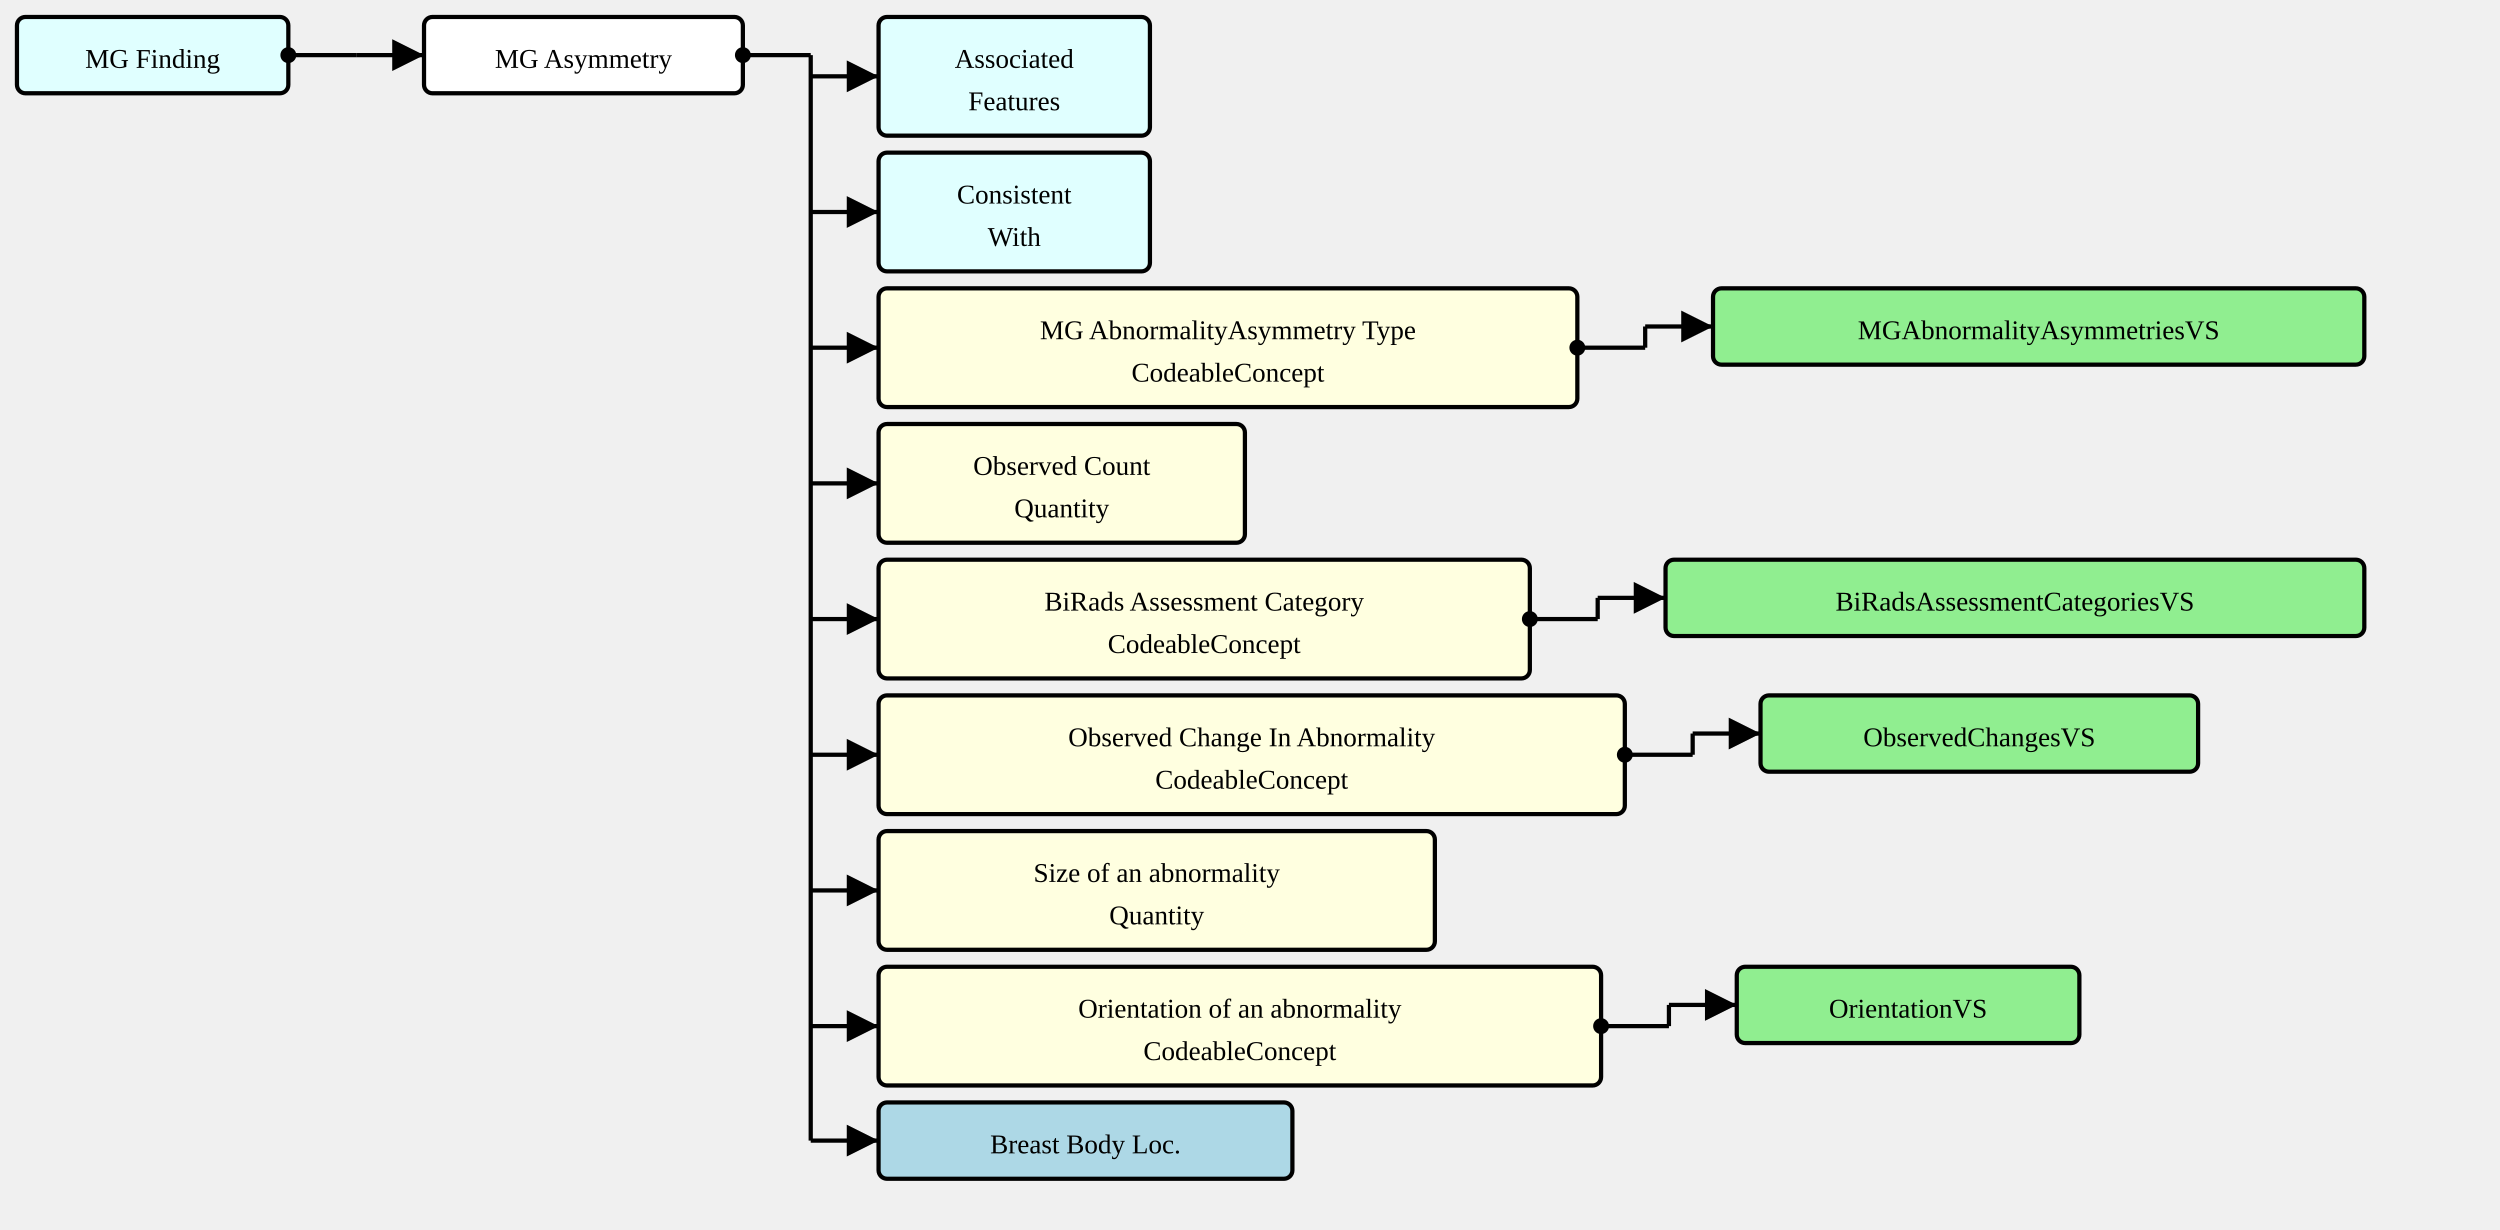
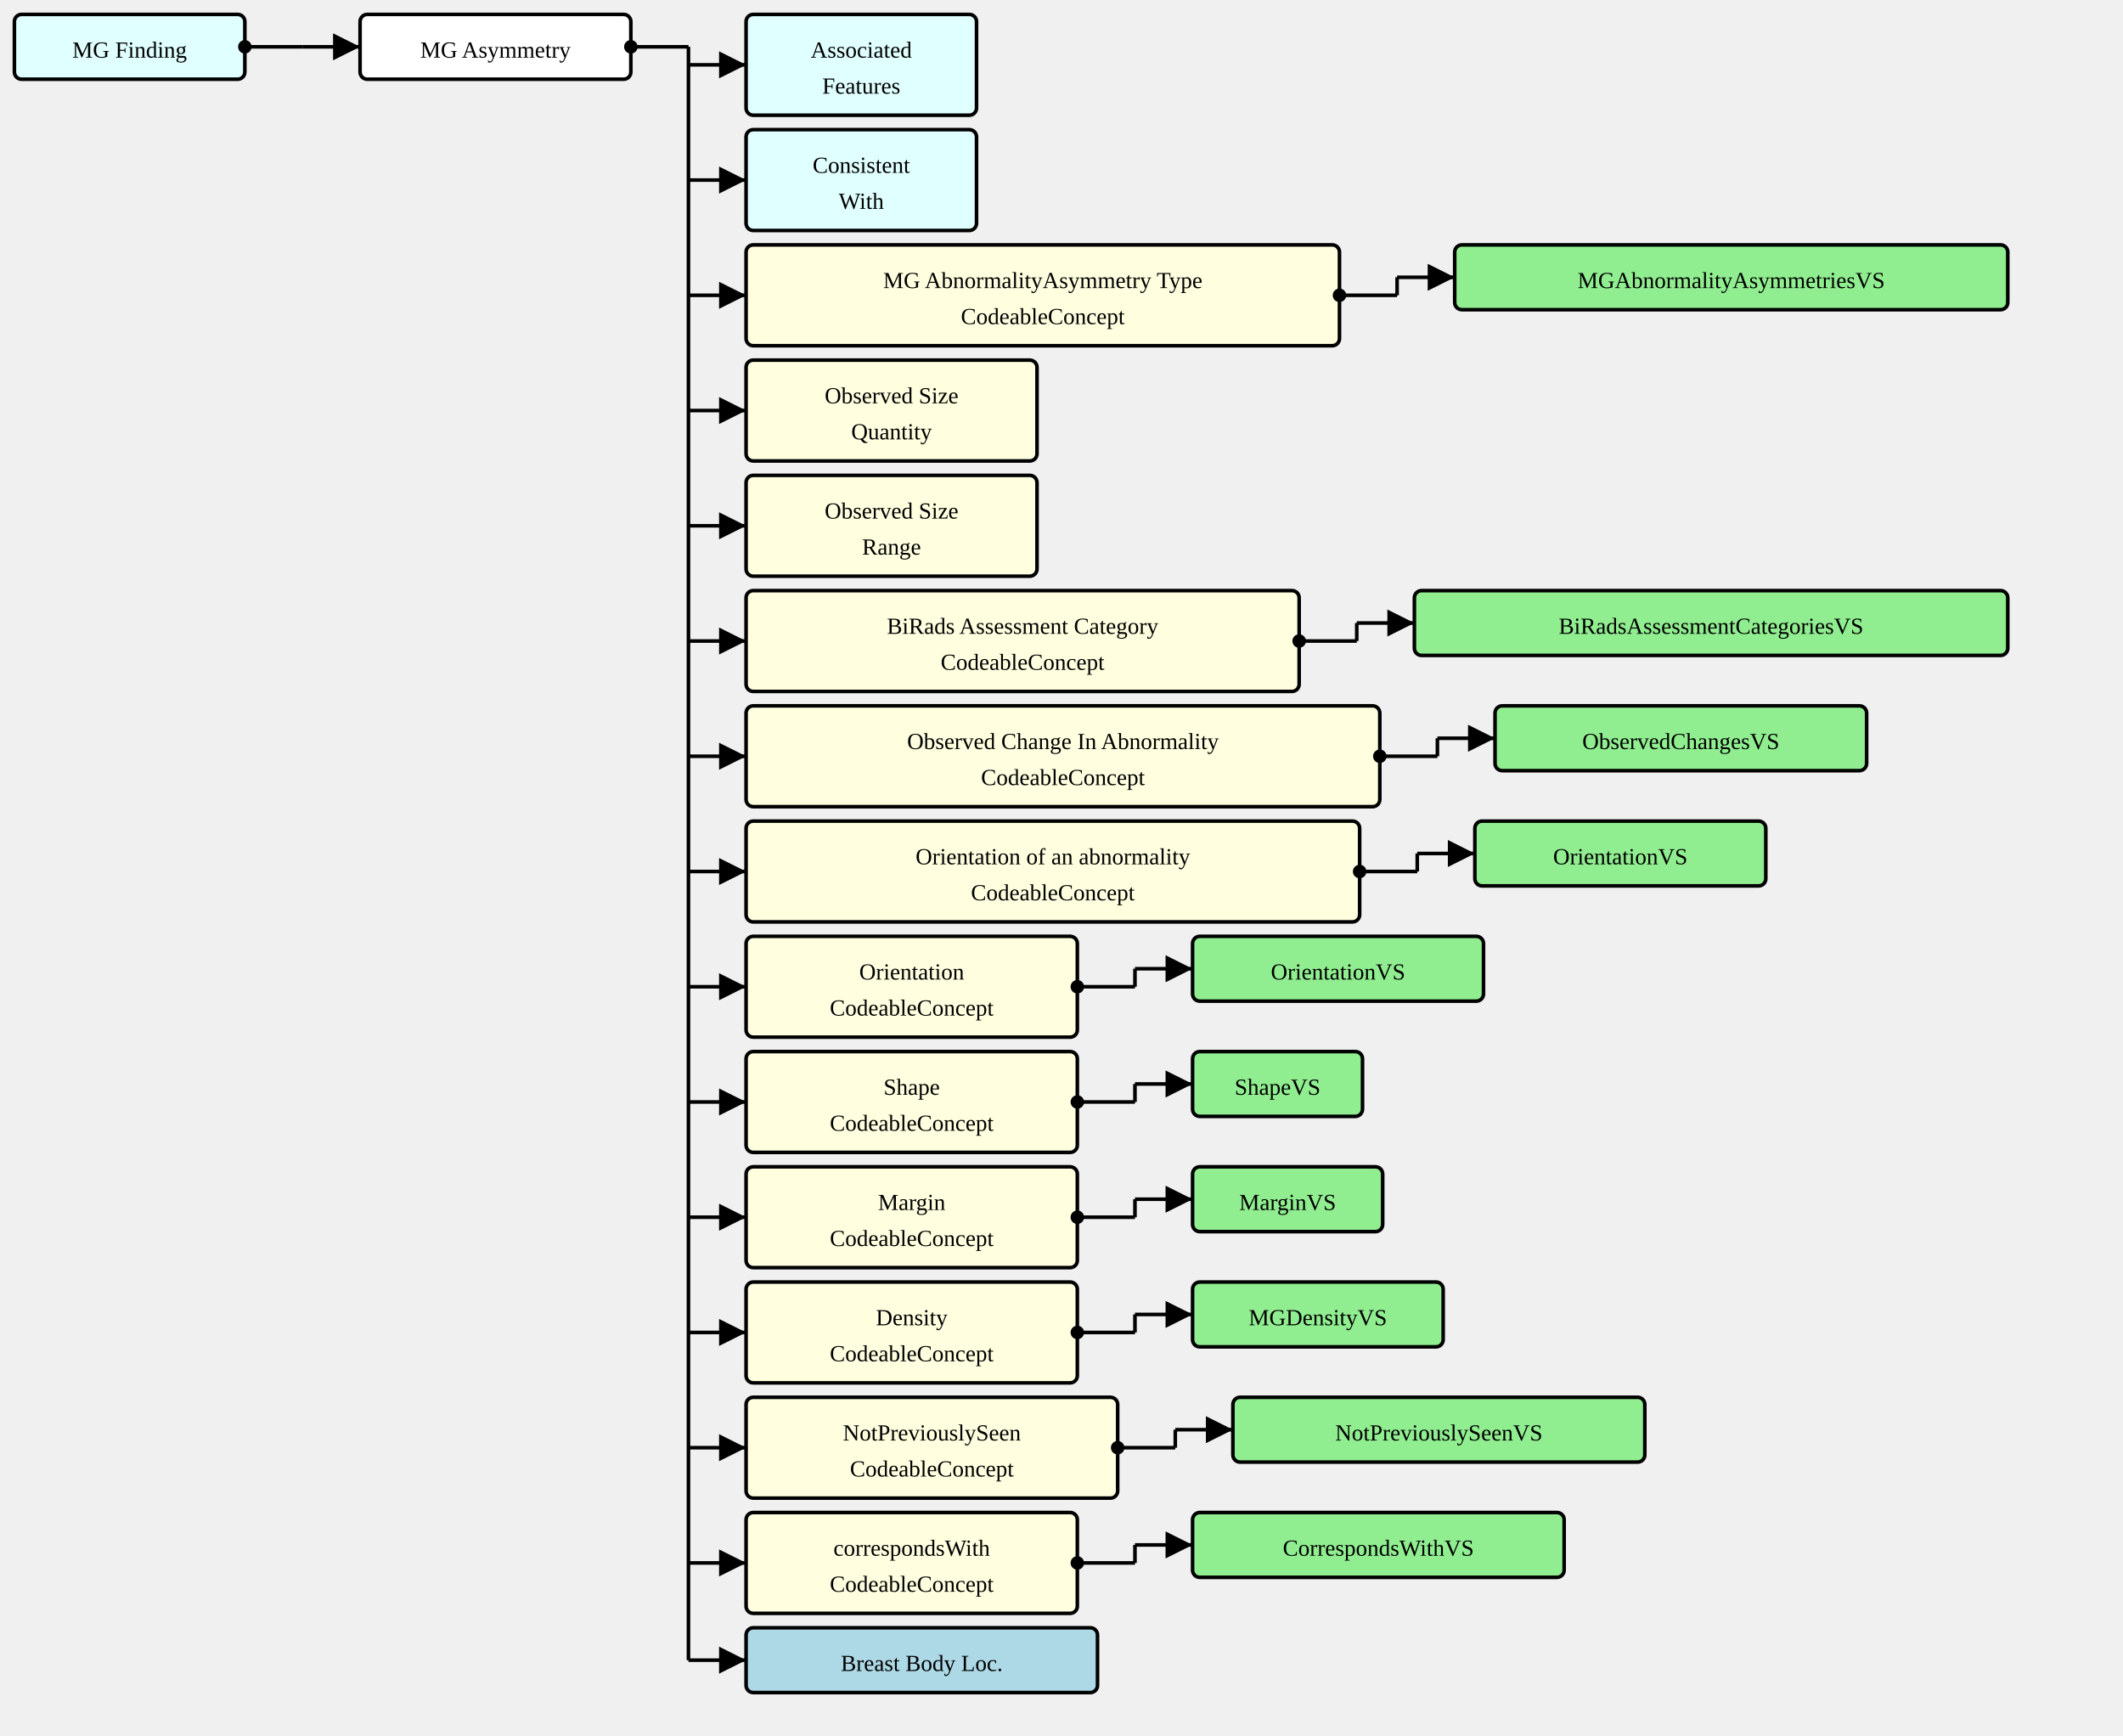
- <svg xmlns="http://www.w3.org/2000/svg" version="1.1" width="1105.5" height="543.75">
+ <svg xmlns="http://www.w3.org/2000/svg" version="1.1" width="1105.5" height="903.75">
  <defs>
    <marker id="arrowStart" markerWidth="3.75" markerHeight="3.75" markerUnits="px" refX="1.875" refY="1.875">
      <circle fill="Black" stroke-width="0" cx="1.875" cy="1.875" r="1.875" />
    </marker>
    <marker id="arrowEnd" markerWidth="7.5" markerHeight="7.5" markerUnits="px" refX="7.5" refY="3.75">
      <polygon fill="Black" stroke-width="0" points="0 0 7.5 3.75 0 7.5" />
    </marker>
  </defs>
  <g>
    <g transform="translate(7.5 7.5)">
      <rect fill="LightCyan" stroke="Black" stroke-width="1.875" x="0" y="0" width="120" height="33.75" rx="3.75" ry="3.75" />
      <a href="./StructureDefinition-MGFinding.html" target="_top">
        <text x="60" y="22.5" text-anchor="middle">MG Finding</text>
      </a>
    </g>
    <line stroke="Black" stroke-width="1.875" marker-end="url(#arrowEnd)" x1="157.5" y1="24.375" x2="187.5" y2="24.375" />
    <line stroke="Black" stroke-width="1.875" marker-start="url(#arrowStart)" x1="127.5" y1="24.375" x2="157.5" y2="24.375" />
    <line stroke="Black" stroke-width="1.875" x1="157.5" y1="24.375" x2="157.5" y2="24.375" />
  </g>
  <g>
    <g transform="translate(187.5 7.5)">
      <rect fill="White" stroke="Black" stroke-width="1.875" x="0" y="0" width="141" height="33.75" rx="3.75" ry="3.75" />
      <text x="70.5" y="22.5" text-anchor="middle">MG Asymmetry</text>
    </g>
    <line stroke="Black" stroke-width="1.875" marker-end="url(#arrowEnd)" x1="358.5" y1="33.75" x2="388.5" y2="33.75" />
    <line stroke="Black" stroke-width="1.875" marker-end="url(#arrowEnd)" x1="358.5" y1="93.75" x2="388.5" y2="93.75" />
    <line stroke="Black" stroke-width="1.875" marker-end="url(#arrowEnd)" x1="358.5" y1="153.75" x2="388.5" y2="153.75" />
    <line stroke="Black" stroke-width="1.875" marker-end="url(#arrowEnd)" x1="358.5" y1="213.75" x2="388.5" y2="213.75" />
    <line stroke="Black" stroke-width="1.875" marker-end="url(#arrowEnd)" x1="358.5" y1="273.75" x2="388.5" y2="273.75" />
    <line stroke="Black" stroke-width="1.875" marker-end="url(#arrowEnd)" x1="358.5" y1="333.75" x2="388.5" y2="333.75" />
    <line stroke="Black" stroke-width="1.875" marker-end="url(#arrowEnd)" x1="358.5" y1="393.75" x2="388.5" y2="393.75" />
    <line stroke="Black" stroke-width="1.875" marker-end="url(#arrowEnd)" x1="358.5" y1="453.75" x2="388.5" y2="453.75" />
-     <line stroke="Black" stroke-width="1.875" marker-end="url(#arrowEnd)" x1="358.5" y1="504.375" x2="388.5" y2="504.375" />
+     <line stroke="Black" stroke-width="1.875" marker-end="url(#arrowEnd)" x1="358.5" y1="513.75" x2="388.5" y2="513.75" />
+     <line stroke="Black" stroke-width="1.875" marker-end="url(#arrowEnd)" x1="358.5" y1="573.75" x2="388.5" y2="573.75" />
+     <line stroke="Black" stroke-width="1.875" marker-end="url(#arrowEnd)" x1="358.5" y1="633.75" x2="388.5" y2="633.75" />
+     <line stroke="Black" stroke-width="1.875" marker-end="url(#arrowEnd)" x1="358.5" y1="693.75" x2="388.5" y2="693.75" />
+     <line stroke="Black" stroke-width="1.875" marker-end="url(#arrowEnd)" x1="358.5" y1="753.75" x2="388.5" y2="753.75" />
+     <line stroke="Black" stroke-width="1.875" marker-end="url(#arrowEnd)" x1="358.5" y1="813.75" x2="388.5" y2="813.75" />
+     <line stroke="Black" stroke-width="1.875" marker-end="url(#arrowEnd)" x1="358.5" y1="864.375" x2="388.5" y2="864.375" />
    <line stroke="Black" stroke-width="1.875" marker-start="url(#arrowStart)" x1="328.5" y1="24.375" x2="358.5" y2="24.375" />
-     <line stroke="Black" stroke-width="1.875" x1="358.5" y1="24.375" x2="358.5" y2="504.375" />
+     <line stroke="Black" stroke-width="1.875" x1="358.5" y1="24.375" x2="358.5" y2="864.375" />
  </g>
  <g>
    <g transform="translate(388.5 7.5)">
      <rect fill="LightCyan" stroke="Black" stroke-width="1.875" x="0" y="0" width="120" height="52.5" rx="3.75" ry="3.75" />
      <a href="./StructureDefinition-AssociatedFeatures.html" target="_top">
        <text x="60" y="22.5" text-anchor="middle">Associated</text>
      </a>
      <a href="./StructureDefinition-AssociatedFeatures.html" target="_top">
        <text x="60" y="41.25" text-anchor="middle">Features</text>
      </a>
    </g>
  </g>
  <g>
    <g transform="translate(388.5 67.5)">
      <rect fill="LightCyan" stroke="Black" stroke-width="1.875" x="0" y="0" width="120" height="52.5" rx="3.75" ry="3.75" />
      <a href="./StructureDefinition-ConsistentWith.html" target="_top">
        <text x="60" y="22.5" text-anchor="middle">Consistent</text>
      </a>
      <a href="./StructureDefinition-ConsistentWith.html" target="_top">
        <text x="60" y="41.25" text-anchor="middle">With</text>
      </a>
    </g>
  </g>
  <g>
    <g transform="translate(388.5 127.5)">
      <rect fill="LightYellow" stroke="Black" stroke-width="1.875" x="0" y="0" width="309" height="52.5" rx="3.75" ry="3.75" />
      <text x="154.5" y="22.5" text-anchor="middle">MG AbnormalityAsymmetry Type</text>
      <text x="154.5" y="41.25" text-anchor="middle">CodeableConcept</text>
    </g>
    <line stroke="Black" stroke-width="1.875" marker-end="url(#arrowEnd)" x1="727.5" y1="144.375" x2="757.5" y2="144.375" />
    <line stroke="Black" stroke-width="1.875" marker-start="url(#arrowStart)" x1="697.5" y1="153.75" x2="727.5" y2="153.75" />
    <line stroke="Black" stroke-width="1.875" x1="727.5" y1="144.375" x2="727.5" y2="153.75" />
  </g>
  <g>
    <g transform="translate(757.5 127.5)">
      <rect fill="LightGreen" stroke="Black" stroke-width="1.875" x="0" y="0" width="288" height="33.75" rx="3.75" ry="3.75" />
      <a href="./ValueSet-MGAbnormalityAsymmetriesVS.html" target="_top">
        <text x="144" y="22.5" text-anchor="middle">MGAbnormalityAsymmetriesVS</text>
      </a>
    </g>
  </g>
  <g>
    <g transform="translate(388.5 187.5)">
-       <rect fill="LightYellow" stroke="Black" stroke-width="1.875" x="0" y="0" width="162" height="52.5" rx="3.75" ry="3.75" />
-       <text x="81" y="22.5" text-anchor="middle">Observed Count</text>
-       <text x="81" y="41.25" text-anchor="middle">Quantity</text>
+       <rect fill="LightYellow" stroke="Black" stroke-width="1.875" x="0" y="0" width="151.5" height="52.5" rx="3.75" ry="3.75" />
+       <text x="75.75" y="22.5" text-anchor="middle">Observed Size</text>
+       <text x="75.75" y="41.25" text-anchor="middle">Quantity</text>
    </g>
  </g>
  <g>
    <g transform="translate(388.5 247.5)">
+       <rect fill="LightYellow" stroke="Black" stroke-width="1.875" x="0" y="0" width="151.5" height="52.5" rx="3.75" ry="3.75" />
+       <text x="75.75" y="22.5" text-anchor="middle">Observed Size</text>
+       <text x="75.75" y="41.25" text-anchor="middle">Range</text>
+     </g>
+   </g>
+   <g>
+     <g transform="translate(388.5 307.5)">
      <rect fill="LightYellow" stroke="Black" stroke-width="1.875" x="0" y="0" width="288" height="52.5" rx="3.75" ry="3.75" />
      <text x="144" y="22.5" text-anchor="middle">BiRads Assessment Category</text>
      <text x="144" y="41.25" text-anchor="middle">CodeableConcept</text>
    </g>
-     <line stroke="Black" stroke-width="1.875" marker-end="url(#arrowEnd)" x1="706.5" y1="264.375" x2="736.5" y2="264.375" />
-     <line stroke="Black" stroke-width="1.875" marker-start="url(#arrowStart)" x1="676.5" y1="273.75" x2="706.5" y2="273.75" />
-     <line stroke="Black" stroke-width="1.875" x1="706.5" y1="264.375" x2="706.5" y2="273.75" />
-   </g>
-   <g>
-     <g transform="translate(736.5 247.5)">
+     <line stroke="Black" stroke-width="1.875" marker-end="url(#arrowEnd)" x1="706.5" y1="324.375" x2="736.5" y2="324.375" />
+     <line stroke="Black" stroke-width="1.875" marker-start="url(#arrowStart)" x1="676.5" y1="333.75" x2="706.5" y2="333.75" />
+     <line stroke="Black" stroke-width="1.875" x1="706.5" y1="324.375" x2="706.5" y2="333.75" />
+   </g>
+   <g>
+     <g transform="translate(736.5 307.5)">
      <rect fill="LightGreen" stroke="Black" stroke-width="1.875" x="0" y="0" width="309" height="33.75" rx="3.75" ry="3.75" />
      <a href="./ValueSet-BiRadsAssessmentCategoriesVS.html" target="_top">
        <text x="154.5" y="22.5" text-anchor="middle">BiRadsAssessmentCategoriesVS</text>
      </a>
    </g>
  </g>
  <g>
-     <g transform="translate(388.5 307.5)">
+     <g transform="translate(388.5 367.5)">
      <rect fill="LightYellow" stroke="Black" stroke-width="1.875" x="0" y="0" width="330" height="52.5" rx="3.75" ry="3.75" />
      <text x="165" y="22.5" text-anchor="middle">Observed Change In Abnormality</text>
      <text x="165" y="41.25" text-anchor="middle">CodeableConcept</text>
    </g>
-     <line stroke="Black" stroke-width="1.875" marker-end="url(#arrowEnd)" x1="748.5" y1="324.375" x2="778.5" y2="324.375" />
-     <line stroke="Black" stroke-width="1.875" marker-start="url(#arrowStart)" x1="718.5" y1="333.75" x2="748.5" y2="333.75" />
-     <line stroke="Black" stroke-width="1.875" x1="748.5" y1="324.375" x2="748.5" y2="333.75" />
-   </g>
-   <g>
-     <g transform="translate(778.5 307.5)">
+     <line stroke="Black" stroke-width="1.875" marker-end="url(#arrowEnd)" x1="748.5" y1="384.375" x2="778.5" y2="384.375" />
+     <line stroke="Black" stroke-width="1.875" marker-start="url(#arrowStart)" x1="718.5" y1="393.75" x2="748.5" y2="393.75" />
+     <line stroke="Black" stroke-width="1.875" x1="748.5" y1="384.375" x2="748.5" y2="393.75" />
+   </g>
+   <g>
+     <g transform="translate(778.5 367.5)">
      <rect fill="LightGreen" stroke="Black" stroke-width="1.875" x="0" y="0" width="193.5" height="33.75" rx="3.75" ry="3.75" />
      <a href="./ValueSet-ObservedChangesVS.html" target="_top">
        <text x="96.75" y="22.5" text-anchor="middle">ObservedChangesVS</text>
      </a>
-     </g>
-   </g>
-   <g>
-     <g transform="translate(388.5 367.5)">
-       <rect fill="LightYellow" stroke="Black" stroke-width="1.875" x="0" y="0" width="246" height="52.5" rx="3.75" ry="3.75" />
-       <text x="123" y="22.5" text-anchor="middle">Size of an abnormality</text>
-       <text x="123" y="41.25" text-anchor="middle">Quantity</text>
    </g>
  </g>
  <g>
    <g transform="translate(388.5 427.5)">
      <rect fill="LightYellow" stroke="Black" stroke-width="1.875" x="0" y="0" width="319.5" height="52.5" rx="3.75" ry="3.75" />
      <text x="159.75" y="22.5" text-anchor="middle">Orientation of an abnormality</text>
      <text x="159.75" y="41.25" text-anchor="middle">CodeableConcept</text>
    </g>
    <line stroke="Black" stroke-width="1.875" marker-end="url(#arrowEnd)" x1="738" y1="444.375" x2="768" y2="444.375" />
    <line stroke="Black" stroke-width="1.875" marker-start="url(#arrowStart)" x1="708" y1="453.75" x2="738" y2="453.75" />
    <line stroke="Black" stroke-width="1.875" x1="738" y1="444.375" x2="738" y2="453.75" />
  </g>
  <g>
    <g transform="translate(767.9999 427.5)">
      <rect fill="LightGreen" stroke="Black" stroke-width="1.875" x="0" y="0" width="151.5" height="33.75" rx="3.75" ry="3.75" />
      <a href="./ValueSet-OrientationVS.html" target="_top">
        <text x="75.75" y="22.5" text-anchor="middle">OrientationVS</text>
      </a>
    </g>
  </g>
  <g>
    <g transform="translate(388.5 487.5)">
+       <rect fill="LightYellow" stroke="Black" stroke-width="1.875" x="0" y="0" width="172.5" height="52.5" rx="3.75" ry="3.75" />
+       <text x="86.25" y="22.5" text-anchor="middle">Orientation</text>
+       <text x="86.25" y="41.25" text-anchor="middle">CodeableConcept</text>
+     </g>
+     <line stroke="Black" stroke-width="1.875" marker-end="url(#arrowEnd)" x1="591" y1="504.375" x2="621" y2="504.375" />
+     <line stroke="Black" stroke-width="1.875" marker-start="url(#arrowStart)" x1="561" y1="513.75" x2="591" y2="513.75" />
+     <line stroke="Black" stroke-width="1.875" x1="591" y1="504.375" x2="591" y2="513.75" />
+   </g>
+   <g>
+     <g transform="translate(621 487.5)">
+       <rect fill="LightGreen" stroke="Black" stroke-width="1.875" x="0" y="0" width="151.5" height="33.75" rx="3.75" ry="3.75" />
+       <a href="./ValueSet-OrientationVS.html" target="_top">
+         <text x="75.75" y="22.5" text-anchor="middle">OrientationVS</text>
+       </a>
+     </g>
+   </g>
+   <g>
+     <g transform="translate(388.5 547.5)">
+       <rect fill="LightYellow" stroke="Black" stroke-width="1.875" x="0" y="0" width="172.5" height="52.5" rx="3.75" ry="3.75" />
+       <text x="86.25" y="22.5" text-anchor="middle">Shape</text>
+       <text x="86.25" y="41.25" text-anchor="middle">CodeableConcept</text>
+     </g>
+     <line stroke="Black" stroke-width="1.875" marker-end="url(#arrowEnd)" x1="591" y1="564.375" x2="621" y2="564.375" />
+     <line stroke="Black" stroke-width="1.875" marker-start="url(#arrowStart)" x1="561" y1="573.75" x2="591" y2="573.75" />
+     <line stroke="Black" stroke-width="1.875" x1="591" y1="564.375" x2="591" y2="573.75" />
+   </g>
+   <g>
+     <g transform="translate(621 547.5)">
+       <rect fill="LightGreen" stroke="Black" stroke-width="1.875" x="0" y="0" width="88.5" height="33.75" rx="3.75" ry="3.75" />
+       <a href="./ValueSet-ShapeVS.html" target="_top">
+         <text x="44.25" y="22.5" text-anchor="middle">ShapeVS</text>
+       </a>
+     </g>
+   </g>
+   <g>
+     <g transform="translate(388.5 607.5)">
+       <rect fill="LightYellow" stroke="Black" stroke-width="1.875" x="0" y="0" width="172.5" height="52.5" rx="3.75" ry="3.75" />
+       <text x="86.25" y="22.5" text-anchor="middle">Margin</text>
+       <text x="86.25" y="41.25" text-anchor="middle">CodeableConcept</text>
+     </g>
+     <line stroke="Black" stroke-width="1.875" marker-end="url(#arrowEnd)" x1="591" y1="624.375" x2="621" y2="624.375" />
+     <line stroke="Black" stroke-width="1.875" marker-start="url(#arrowStart)" x1="561" y1="633.75" x2="591" y2="633.75" />
+     <line stroke="Black" stroke-width="1.875" x1="591" y1="624.375" x2="591" y2="633.75" />
+   </g>
+   <g>
+     <g transform="translate(621 607.5)">
+       <rect fill="LightGreen" stroke="Black" stroke-width="1.875" x="0" y="0" width="99" height="33.75" rx="3.75" ry="3.75" />
+       <a href="./ValueSet-MarginVS.html" target="_top">
+         <text x="49.5" y="22.5" text-anchor="middle">MarginVS</text>
+       </a>
+     </g>
+   </g>
+   <g>
+     <g transform="translate(388.5 667.5)">
+       <rect fill="LightYellow" stroke="Black" stroke-width="1.875" x="0" y="0" width="172.5" height="52.5" rx="3.75" ry="3.75" />
+       <text x="86.25" y="22.5" text-anchor="middle">Density</text>
+       <text x="86.25" y="41.25" text-anchor="middle">CodeableConcept</text>
+     </g>
+     <line stroke="Black" stroke-width="1.875" marker-end="url(#arrowEnd)" x1="591" y1="684.375" x2="621" y2="684.375" />
+     <line stroke="Black" stroke-width="1.875" marker-start="url(#arrowStart)" x1="561" y1="693.75" x2="591" y2="693.75" />
+     <line stroke="Black" stroke-width="1.875" x1="591" y1="684.375" x2="591" y2="693.75" />
+   </g>
+   <g>
+     <g transform="translate(621 667.5)">
+       <rect fill="LightGreen" stroke="Black" stroke-width="1.875" x="0" y="0" width="130.5" height="33.75" rx="3.75" ry="3.75" />
+       <a href="./ValueSet-MGDensityVS.html" target="_top">
+         <text x="65.25" y="22.5" text-anchor="middle">MGDensityVS</text>
+       </a>
+     </g>
+   </g>
+   <g>
+     <g transform="translate(388.5 727.5)">
+       <rect fill="LightYellow" stroke="Black" stroke-width="1.875" x="0" y="0" width="193.5" height="52.5" rx="3.75" ry="3.75" />
+       <text x="96.75" y="22.5" text-anchor="middle">NotPreviouslySeen</text>
+       <text x="96.75" y="41.25" text-anchor="middle">CodeableConcept</text>
+     </g>
+     <line stroke="Black" stroke-width="1.875" marker-end="url(#arrowEnd)" x1="612" y1="744.375" x2="642" y2="744.375" />
+     <line stroke="Black" stroke-width="1.875" marker-start="url(#arrowStart)" x1="582" y1="753.75" x2="612" y2="753.75" />
+     <line stroke="Black" stroke-width="1.875" x1="612" y1="744.375" x2="612" y2="753.75" />
+   </g>
+   <g>
+     <g transform="translate(642 727.5)">
+       <rect fill="LightGreen" stroke="Black" stroke-width="1.875" x="0" y="0" width="214.5" height="33.75" rx="3.75" ry="3.75" />
+       <a href="./ValueSet-NotPreviouslySeenVS.html" target="_top">
+         <text x="107.25" y="22.5" text-anchor="middle">NotPreviouslySeenVS</text>
+       </a>
+     </g>
+   </g>
+   <g>
+     <g transform="translate(388.5 787.5)">
+       <rect fill="LightYellow" stroke="Black" stroke-width="1.875" x="0" y="0" width="172.5" height="52.5" rx="3.75" ry="3.75" />
+       <text x="86.25" y="22.5" text-anchor="middle">correspondsWith</text>
+       <text x="86.25" y="41.25" text-anchor="middle">CodeableConcept</text>
+     </g>
+     <line stroke="Black" stroke-width="1.875" marker-end="url(#arrowEnd)" x1="591" y1="804.375" x2="621" y2="804.375" />
+     <line stroke="Black" stroke-width="1.875" marker-start="url(#arrowStart)" x1="561" y1="813.75" x2="591" y2="813.75" />
+     <line stroke="Black" stroke-width="1.875" x1="591" y1="804.375" x2="591" y2="813.75" />
+   </g>
+   <g>
+     <g transform="translate(621 787.5)">
+       <rect fill="LightGreen" stroke="Black" stroke-width="1.875" x="0" y="0" width="193.5" height="33.75" rx="3.75" ry="3.75" />
+       <a href="./ValueSet-CorrespondsWithVS.html" target="_top">
+         <text x="96.75" y="22.5" text-anchor="middle">CorrespondsWithVS</text>
+       </a>
+     </g>
+   </g>
+   <g>
+     <g transform="translate(388.5 847.5)">
      <rect fill="LightBlue" stroke="Black" stroke-width="1.875" x="0" y="0" width="183" height="33.75" rx="3.75" ry="3.75" />
      <a href="./StructureDefinition-BreastBodyLocationExtension.html" target="_top">
        <text x="91.5" y="22.5" text-anchor="middle">Breast Body Loc.</text>
      </a>
    </g>
  </g>
</svg>
